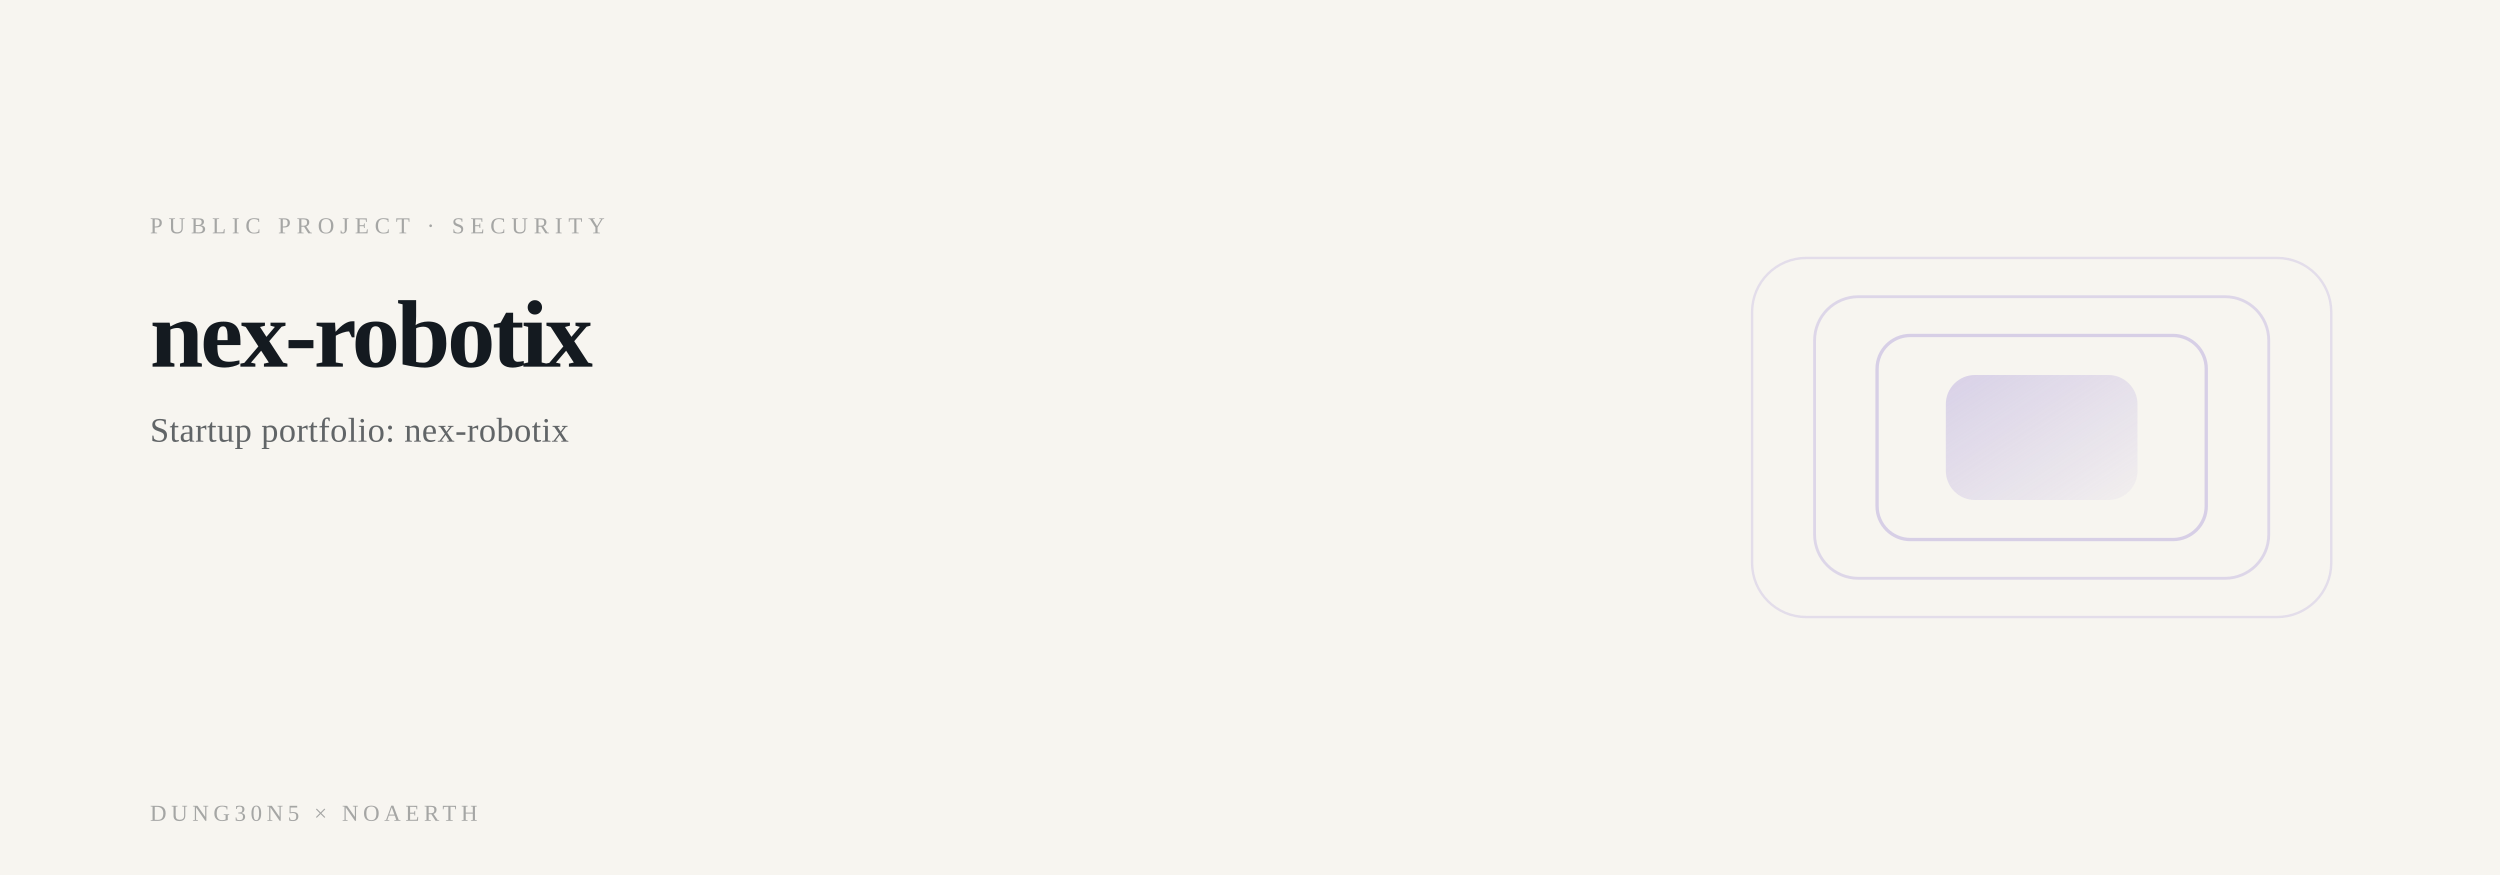
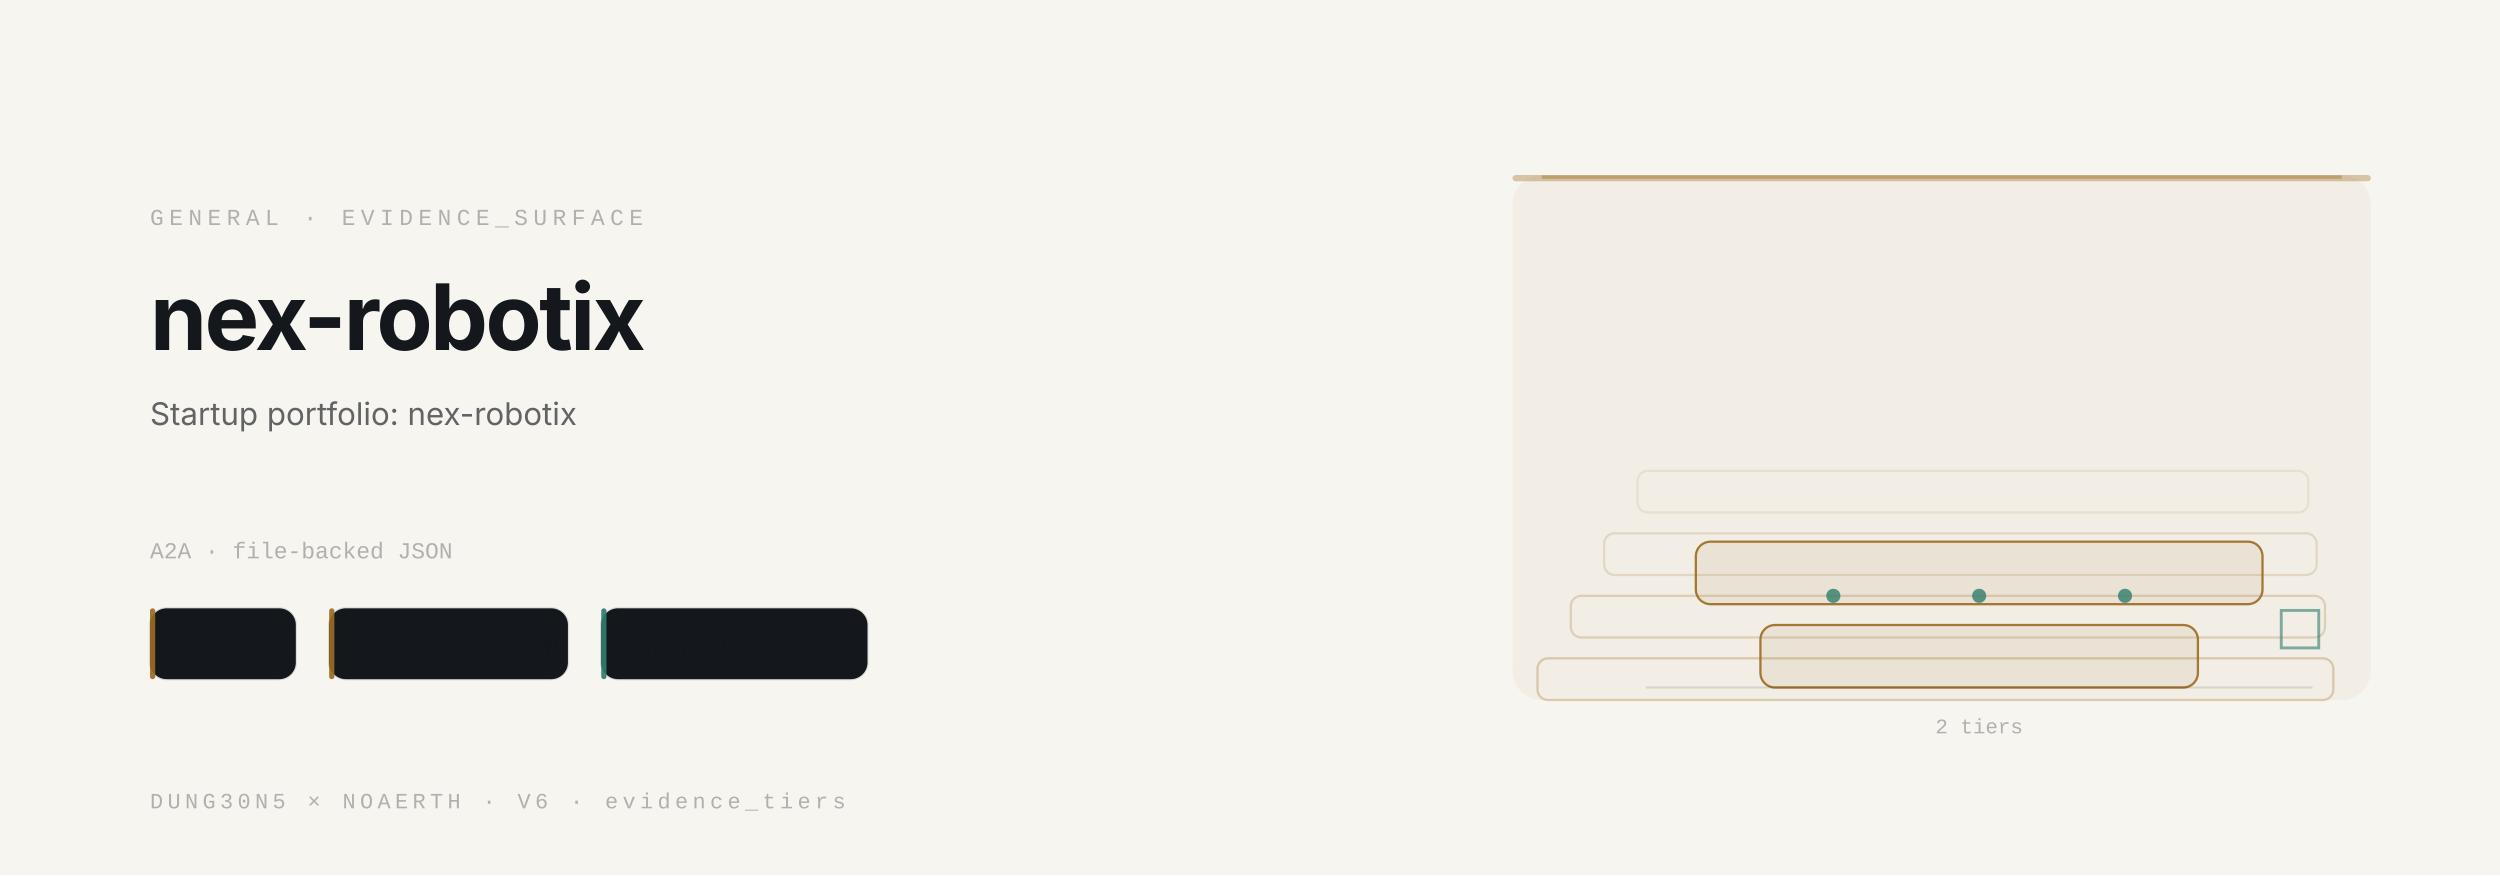
- <svg xmlns="http://www.w3.org/2000/svg" viewBox="0 0 1200 420" width="1200" height="420" role="img" aria-label="nex-robotix: nested policy frames with a visible boundary edge. Motion depicts policy surfaces assemble into a readable security posture.">
-   <defs>
-     <linearGradient id="hero-nex-robotix-light-a" x1="0" y1="0" x2="1" y2="1">
-       <stop offset="0" stop-color="#9d8bd6" stop-opacity="0.85" />
-       <stop offset="1" stop-color="#9d8bd6" stop-opacity="0.15" />
-     </linearGradient>
-   </defs>
+ <svg xmlns="http://www.w3.org/2000/svg" viewBox="0 0 1200 420" width="1200" height="420" role="img" aria-label="nex-robotix: input → file-backed JSON → the returned value">
  <rect width="1200" height="420" fill="#f7f5f0" />
-   <rect x="901" y="161.02" width="158" height="97.96" rx="16" fill="none" stroke="#9d8bd6" stroke-width="1.60" opacity="0.36" />
-   <rect x="871" y="142.42" width="218" height="135.16" rx="21" fill="none" stroke="#9d8bd6" stroke-width="1.38" opacity="0.29" />
-   <rect x="841" y="123.82" width="278" height="172.36" rx="26" fill="none" stroke="#9d8bd6" stroke-width="1.16" opacity="0.23" />
-   <rect x="934" y="180" width="92" height="60" rx="14" fill="url(#hero-nex-robotix-light-a)" opacity="0.40" />
-   <text x="72" y="112" fill="#141a205c" font-size="11" letter-spacing="2.8">PUBLIC PROJECT · SECURITY</text>
-   <text x="72" y="176" fill="#141a20" font-size="46" font-weight="660" letter-spacing="-1.4">nex-robotix</text>
-   <text x="72" y="212" fill="#141a20a8" font-size="16.5" letter-spacing="0.2">Startup portfolio: nex-robotix</text>
-   <rect x="72" y="266" width="106" height="40" rx="9" fill="#141a20" fill-opacity="0.05" stroke="#f4efe424" stroke-width="1.1" opacity="0">
-     <animate attributeName="opacity" from="0" to="1" dur="0.5s" begin="0.50s" fill="freeze" />
-   </rect>
-   <rect x="72" y="266" width="2.5" height="40" rx="1.2" fill="#9d8bd6" opacity="0">
-     <animate attributeName="opacity" from="0" to="0.9" dur="0.5s" begin="0.50s" fill="freeze" />
-   </rect>
-   <text x="125" y="291" fill="#141a20" font-size="11.5" text-anchor="middle" font-family="ui-monospace,SFMono-Regular,Menlo,monospace" opacity="0">policy<animate attributeName="opacity" from="0" to="1" dur="0.5s" begin="0.65s" fill="freeze" />
-   </text>
-   <rect x="194" y="266" width="106" height="40" rx="9" fill="#141a20" fill-opacity="0.05" stroke="#f4efe424" stroke-width="1.1" opacity="0">
-     <animate attributeName="opacity" from="0" to="1" dur="0.5s" begin="1.00s" fill="freeze" />
-   </rect>
-   <rect x="194" y="266" width="2.5" height="40" rx="1.2" fill="#9d8bd6" opacity="0">
-     <animate attributeName="opacity" from="0" to="0.9" dur="0.5s" begin="1.00s" fill="freeze" />
-   </rect>
-   <text x="247" y="291" fill="#141a20" font-size="11.5" text-anchor="middle" font-family="ui-monospace,SFMono-Regular,Menlo,monospace" opacity="0">control<animate attributeName="opacity" from="0" to="1" dur="0.5s" begin="1.15s" fill="freeze" />
-   </text>
-   <rect x="316" y="266" width="106" height="40" rx="9" fill="#141a20" fill-opacity="0.05" stroke="#f4efe424" stroke-width="1.1" opacity="0">
-     <animate attributeName="opacity" from="0" to="1" dur="0.5s" begin="1.50s" fill="freeze" />
-   </rect>
-   <rect x="316" y="266" width="2.5" height="40" rx="1.2" fill="#e7c27a" opacity="0">
-     <animate attributeName="opacity" from="0" to="0.9" dur="0.5s" begin="1.50s" fill="freeze" />
-   </rect>
-   <text x="369" y="291" fill="#141a20" font-size="11.5" text-anchor="middle" font-family="ui-monospace,SFMono-Regular,Menlo,monospace" opacity="0">evidence<animate attributeName="opacity" from="0" to="1" dur="0.5s" begin="1.65s" fill="freeze" />
-   </text>
-   <text x="72" y="394" fill="#141a205c" font-size="11" letter-spacing="2.2">DUNG30N5 × NOAERTH</text>
+   <text x="72" y="108" font-family="ui-monospace, SFMono-Regular, Menlo, Monaco, Consolas, 'Liberation Mono', monospace" font-size="11" letter-spacing="2.6" fill="#14171c4f">GENERAL · EVIDENCE_SURFACE</text>
+   <text x="72" y="168" font-family="-apple-system, BlinkMacSystemFont, 'Segoe UI', Inter, Helvetica, Arial, sans-serif" font-size="44" font-weight="660" letter-spacing="-1.2" fill="#14171c">nex-robotix</text>
+   <text x="72" y="204" font-family="-apple-system, BlinkMacSystemFont, 'Segoe UI', Inter, Helvetica, Arial, sans-serif" font-size="15" fill="#14171ca8">Startup portfolio: nex-robotix</text>
+   <text x="72" y="268" font-family="ui-monospace, SFMono-Regular, Menlo, Monaco, Consolas, 'Liberation Mono', monospace" font-size="11" fill="#14171c4f">A2A · file-backed JSON</text>
+   <rect x="72.0" y="292.0" width="70.0" height="34.0" rx="8" fill="#14171c" stroke="#14171c1f" stroke-width="1.1" />
+   <rect x="72.0" y="292.0" width="2.5" height="34.0" rx="1.2" fill="#9a6b1f" opacity="0.92" />
+   <text x="107.0" y="314" font-family="ui-monospace, SFMono-Regular, Menlo, Monaco, Consolas, 'Liberation Mono', monospace" font-size="11" fill="#14171c" fill-opacity="0.82" text-anchor="middle">input</text>
+   <rect x="158.0" y="292.0" width="114.6" height="34.0" rx="8" fill="#14171c" stroke="#14171c1f" stroke-width="1.1" />
+   <rect x="158.0" y="292.0" width="2.5" height="34.0" rx="1.2" fill="#9a6b1f" opacity="0.92" />
+   <text x="215.3" y="314" font-family="ui-monospace, SFMono-Regular, Menlo, Monaco, Consolas, 'Liberation Mono', monospace" font-size="11" fill="#14171c" fill-opacity="0.82" text-anchor="middle">file-backed JSON</text>
+   <rect x="288.6" y="292.0" width="127.8" height="34.0" rx="8" fill="#14171c" stroke="#14171c1f" stroke-width="1.1" />
+   <rect x="288.6" y="292.0" width="2.5" height="34.0" rx="1.2" fill="#2f7d6c" opacity="0.92" />
+   <text x="352.5" y="314" font-family="ui-monospace, SFMono-Regular, Menlo, Monaco, Consolas, 'Liberation Mono', monospace" font-size="11" fill="#14171c" fill-opacity="0.82" text-anchor="middle">the returned val</text>
+   <rect x="726.0" y="84.0" width="412.0" height="252.0" rx="14" fill="#9a6b1f" fill-opacity="0.05" />
+   <line x1="740.0" y1="85.0" x2="1124.0" y2="85.0" stroke="#9a6b1f" stroke-width="1.6" opacity="0.4" />
+   <rect x="738.0" y="316.0" width="382.0" height="20" rx="5" fill="none" stroke="#9a6b1f" stroke-width="1.1" opacity="0.30" />
+   <rect x="754.0" y="286.0" width="362.0" height="20" rx="5" fill="none" stroke="#9a6b1f" stroke-width="1.1" opacity="0.24" />
+   <rect x="770.0" y="256.0" width="342.0" height="20" rx="5" fill="none" stroke="#9a6b1f" stroke-width="1.1" opacity="0.18" />
+   <rect x="786.0" y="226.0" width="322.0" height="20" rx="5" fill="none" stroke="#9a6b1f" stroke-width="1.1" opacity="0.12" />
+   <rect x="726.0" y="84.0" width="412.0" height="3" rx="1.5" fill="#9a6b1f" opacity="0.35" />
+   <path d="M1095.0 293.0 h18 v18 h-18 z" fill="none" stroke="#2f7d6c" stroke-width="1.4" opacity="0.6" />
+   <rect x="845.0" y="300.0" width="210.0" height="30" rx="7" fill="#9a6b1f" fill-opacity="0.09" stroke="#9a6b1f" stroke-width="1.1" opacity="0.9" />
+   <rect x="814.0" y="260.0" width="272.0" height="30" rx="7" fill="#9a6b1f" fill-opacity="0.09" stroke="#9a6b1f" stroke-width="1.1" opacity="0.9" />
+   <circle cx="880" cy="286" r="3.4" fill="#2f7d6c" opacity="0.8" />
+   <circle cx="950" cy="286" r="3.4" fill="#2f7d6c" opacity="0.8" />
+   <circle cx="1020" cy="286" r="3.4" fill="#2f7d6c" opacity="0.8" />
+   <line x1="790" y1="330" x2="1110" y2="330" stroke="#14171c1f" stroke-width="1" />
+   <text x="950" y="352" font-family="ui-monospace, SFMono-Regular, Menlo, Monaco, Consolas, 'Liberation Mono', monospace" font-size="10" fill="#14171c4f" text-anchor="middle">2 tiers</text>
+   <text x="72" y="388" font-family="ui-monospace, SFMono-Regular, Menlo, Monaco, Consolas, 'Liberation Mono', monospace" font-size="10.5" letter-spacing="2.1" fill="#14171c4f">DUNG30N5 × NOAERTH · V6 · evidence_tiers</text>
</svg>
